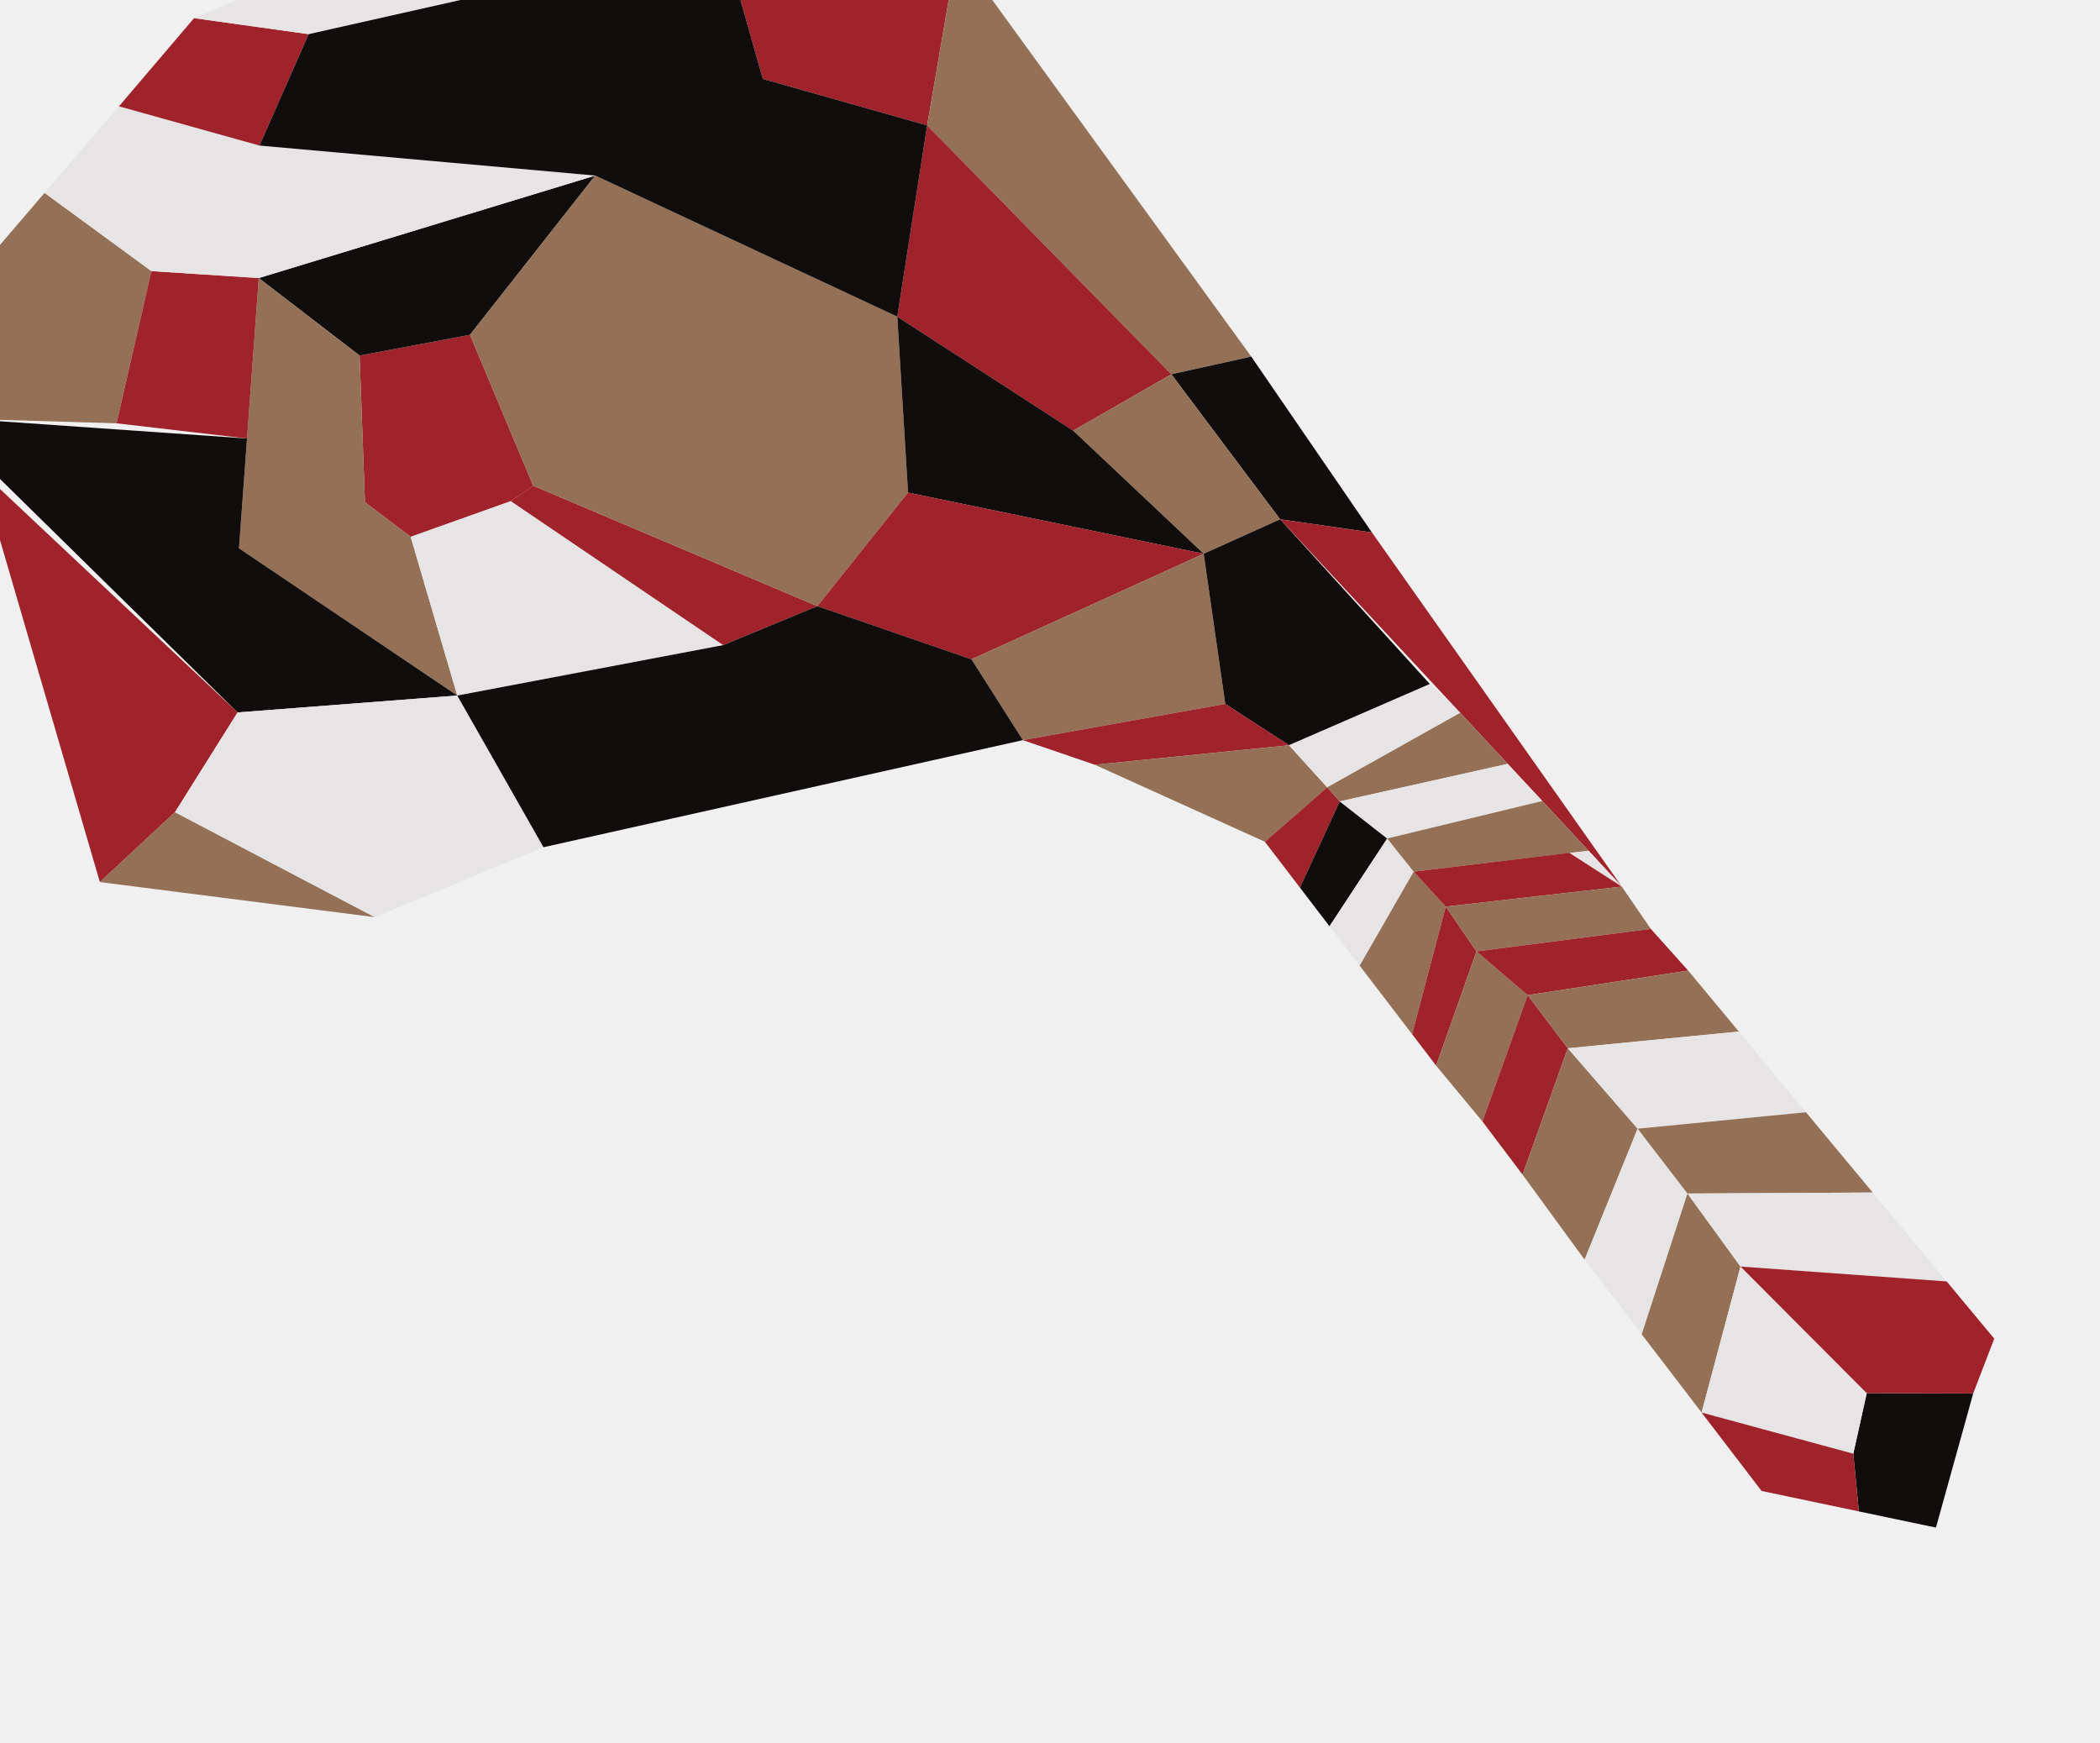
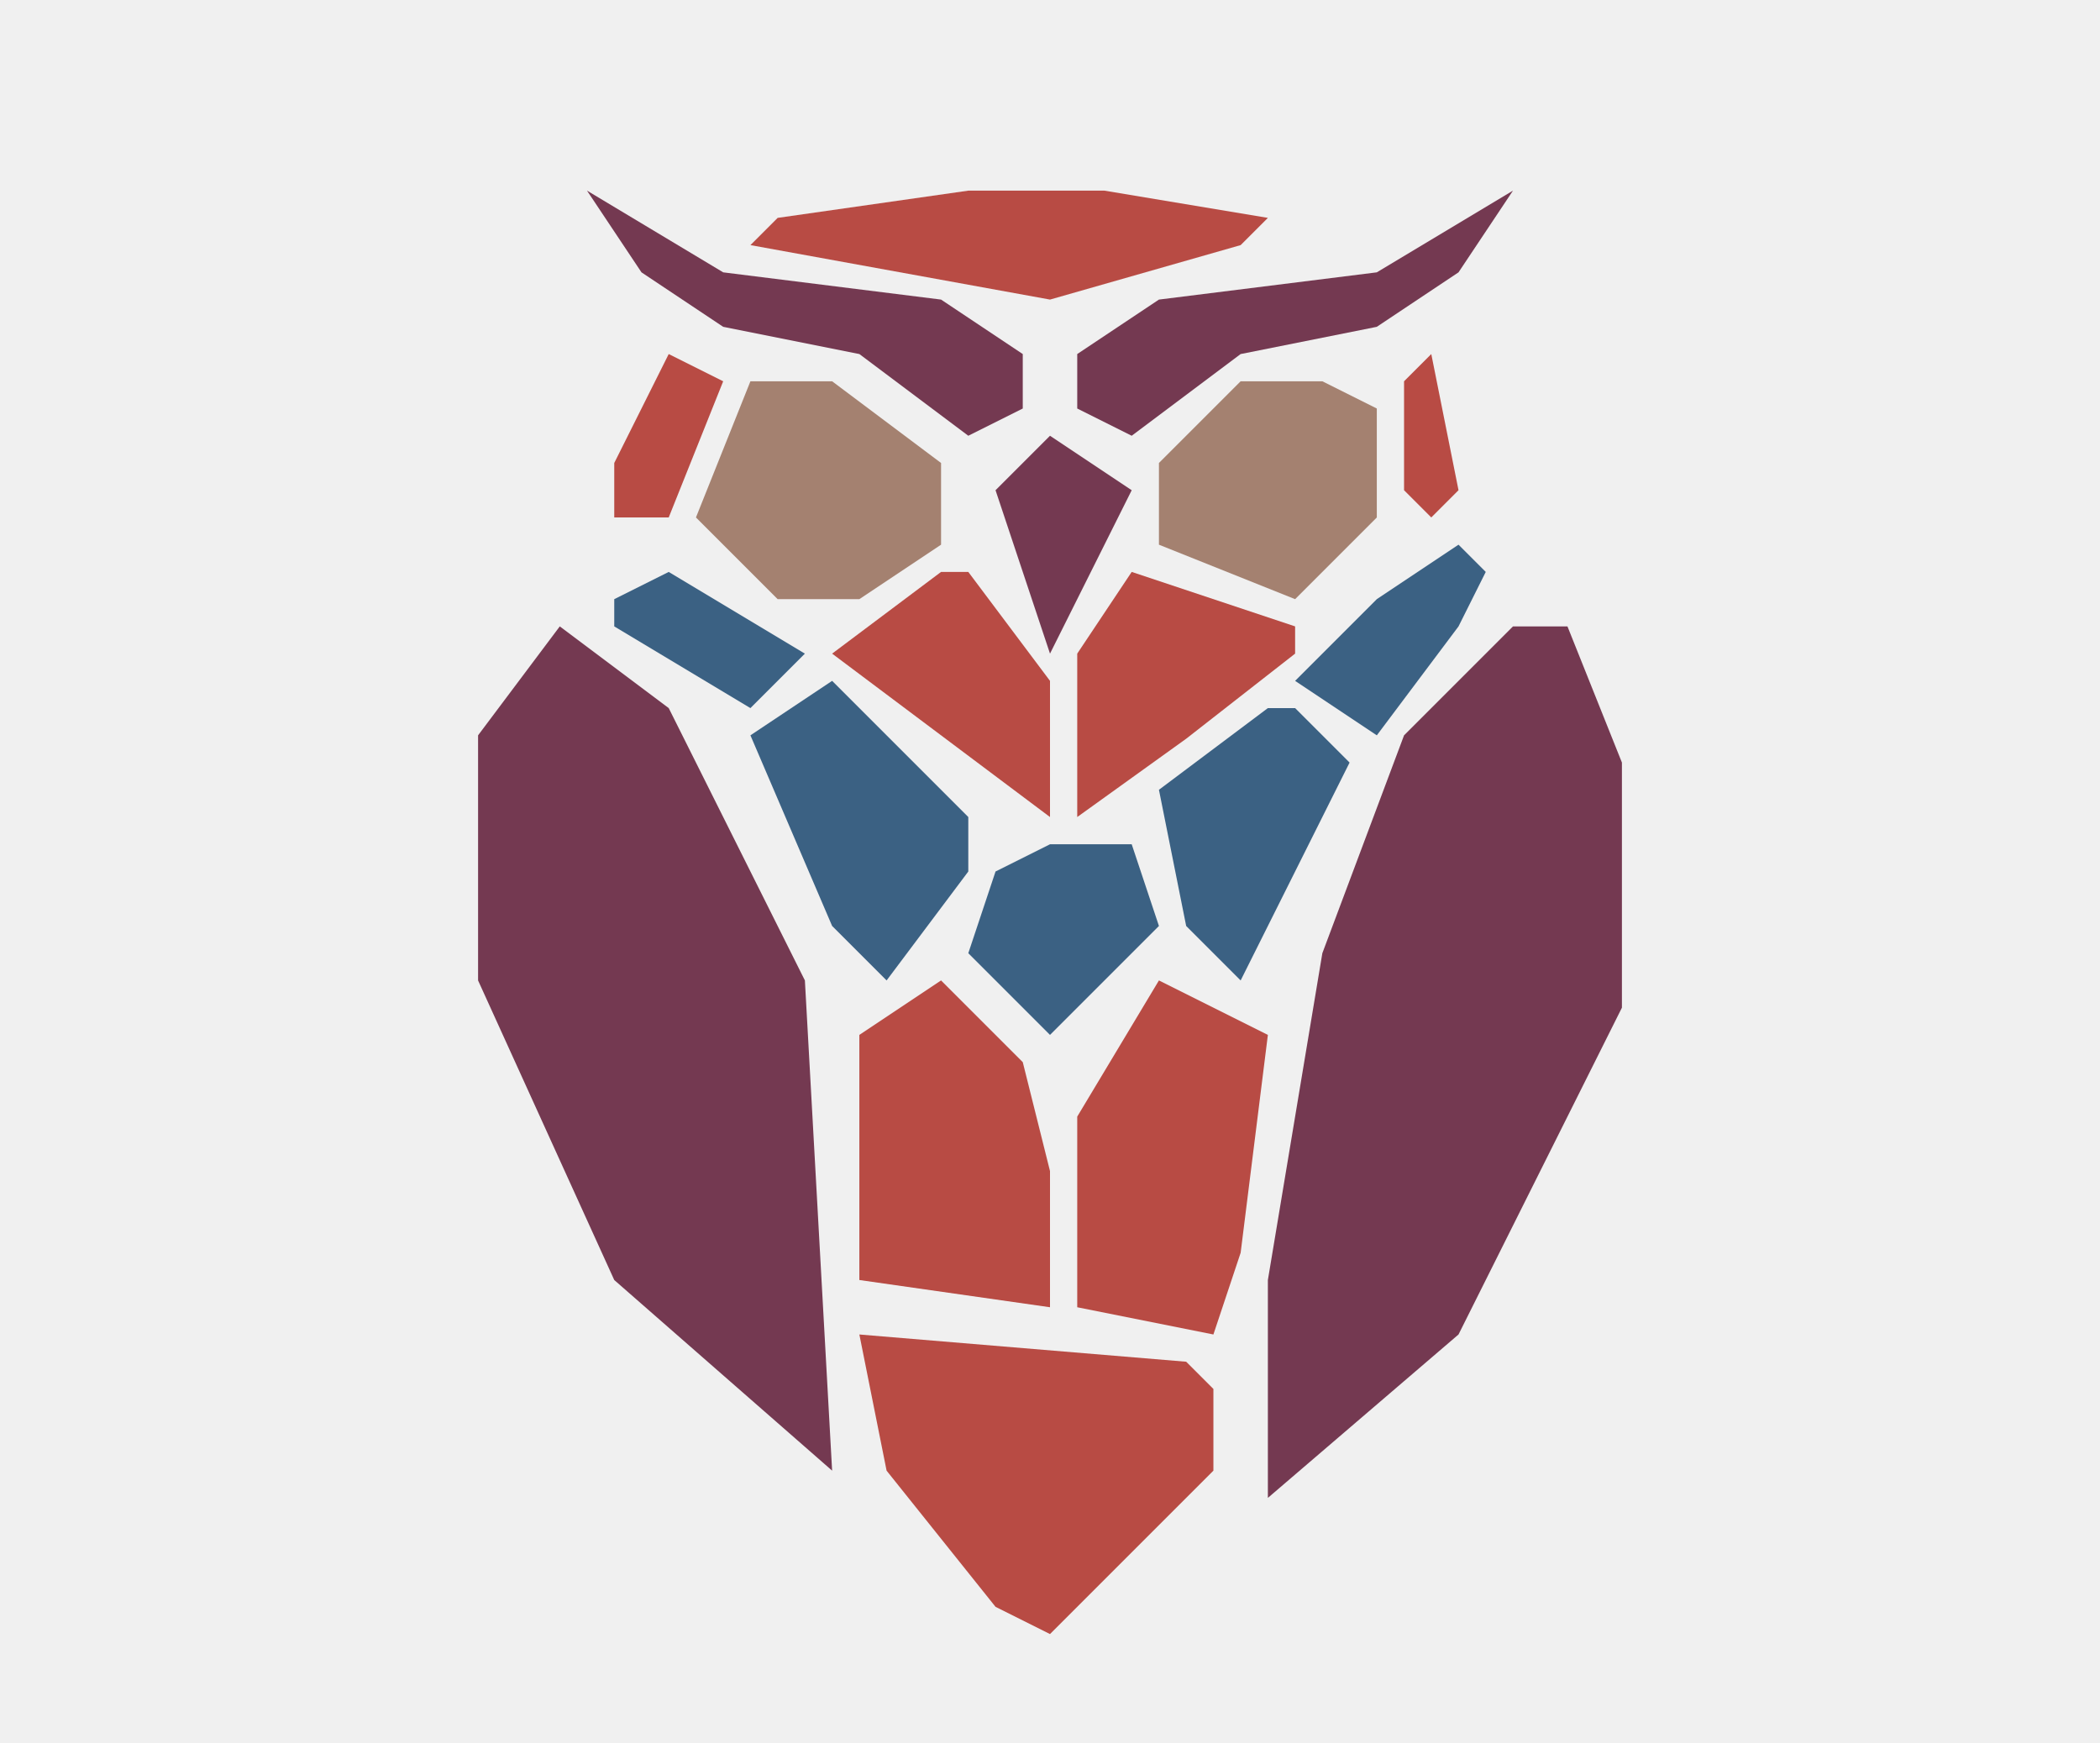
- <svg xmlns="http://www.w3.org/2000/svg" width="100" height="83" viewBox="0 0 100 83" fill="none">
-   <g clip-path="url(#clip0_32_114)">
-     <rect width="100" height="83" fill="none" />
-     <path d="M17.124 16.931L22.38 15.944L25.392 23.132L24.324 23.864L19.556 25.564L17.378 23.915L17.124 16.931Z" fill="#A0222A" />
-     <path d="M12.323 13.241L17.124 16.931L22.38 15.944L28.345 8.36L12.323 13.241Z" fill="#120D0D" />
-     <path d="M21.774 33.121L11.38 26.11L12.323 13.241L17.124 16.931L17.378 23.915L19.556 25.564L21.774 33.121Z" fill="#937056" />
-     <path d="M34.437 30.72L21.774 33.121L19.556 25.564L24.324 23.864L34.437 30.72Z" fill="#E7E4E5" />
-     <path d="M25.392 23.132L38.922 28.864L34.437 30.72L24.324 23.864L25.392 23.132Z" fill="#A0222A" />
-     <path d="M28.345 8.36L42.728 15.079L43.24 23.457L38.922 28.864L25.392 23.132L22.38 15.944L28.345 8.36Z" fill="#937056" />
-     <path d="M-3.059 15.239L2.122 9.184L7.209 12.909L5.551 20.157L-1.685 19.943L-3.059 15.239Z" fill="#937056" />
-     <path d="M11.763 20.882L12.323 13.241L7.209 12.909L5.551 20.157L11.763 20.882Z" fill="#A0222A" />
-     <path d="M5.665 5.063L12.357 6.932L28.345 8.36L12.323 13.241L7.209 12.909L2.122 9.184L5.665 5.063Z" fill="#E7E4E5" />
-     <path d="M9.241 0.864L14.699 1.626L12.357 6.932L5.665 5.063L9.241 0.864Z" fill="#A0222A" />
-     <path d="M28.042 -7.143L34.461 -2.82L14.699 1.626L9.241 0.864L28.042 -7.143Z" fill="#E7E4E5" />
-     <path d="M38.905 -7.79L45.572 -2.314L34.461 -2.82L28.042 -7.143L38.905 -7.79Z" fill="#937056" />
-     <path d="M44.15 5.972L36.324 3.759L34.461 -2.82L45.572 -2.314L44.15 5.972Z" fill="#A0222A" />
-     <path d="M59.584 16.981L55.779 17.823L44.15 5.972L45.572 -2.314L59.584 16.981Z" fill="#937056" />
-     <path d="M51.103 20.507L42.728 15.079L44.15 5.972L55.779 17.823L51.103 20.507Z" fill="#A0222A" />
-     <path d="M65.33 25.357L60.958 24.728L55.779 17.823L59.584 16.981L65.33 25.357Z" fill="#120D0D" />
-     <path d="M51.103 20.507L55.779 17.823L60.958 24.728L57.318 26.37L51.103 20.507Z" fill="#937056" />
-     <path d="M43.24 23.457L57.318 26.37L51.103 20.507L42.728 15.079L43.24 23.457Z" fill="#120D0D" />
-     <path d="M77.204 42.183L60.958 24.728L65.33 25.357L77.204 42.183Z" fill="#A0222A" />
-     <path d="M38.922 28.864L46.261 31.396L57.318 26.37L43.24 23.457L38.922 28.864Z" fill="#A0222A" />
-     <path d="M58.347 33.521L48.709 35.244L46.261 31.396L57.318 26.37L58.347 33.521Z" fill="#937056" />
-     <path d="M61.382 35.489L58.347 33.521L57.318 26.37L60.958 24.728L68.09 32.575L61.382 35.489Z" fill="#120D0D" />
-     <path d="M-1.19 21.639L-1.685 19.943L11.763 20.882L11.38 26.11L21.774 33.121L11.314 33.925L-1.19 21.639Z" fill="#120D0D" />
-     <path d="M8.333 38.676L4.756 42.004L-0.978 22.367L11.314 33.925L8.333 38.676Z" fill="#A0222A" />
-     <path d="M17.846 43.674L4.756 42.004L8.333 38.676L17.846 43.674Z" fill="#937056" />
-     <path d="M25.88 40.344L17.846 43.674L8.333 38.676L11.314 33.925L21.774 33.121L25.88 40.344Z" fill="#E7E4E5" />
-     <path d="M48.709 35.244L25.88 40.344L21.774 33.121L34.437 30.72L38.922 28.864L46.261 31.396L48.709 35.244Z" fill="#120D0D" />
-     <path d="M36.324 3.759L34.461 -2.82L14.699 1.626L12.357 6.932L28.345 8.36L42.728 15.079L44.15 5.972L36.324 3.759Z" fill="#120D0D" />
-     <path d="M48.709 35.244L58.347 33.521L61.382 35.489L52.131 36.416L48.709 35.244Z" fill="#A0222A" />
-     <path d="M63.199 37.492L60.232 40.084L52.131 36.416L61.382 35.489L63.199 37.492Z" fill="#937056" />
-     <path d="M69.535 33.943L63.199 37.492L61.382 35.489L68.09 32.575L69.535 33.943Z" fill="#E7E4E5" />
-     <path d="M63.799 38.161L61.902 42.267L60.232 40.084L63.199 37.492L63.799 38.161Z" fill="#A0222A" />
-     <path d="M71.796 36.374L63.799 38.161L63.199 37.492L69.535 33.943L71.796 36.374Z" fill="#937056" />
-     <path d="M66.059 39.928L63.31 44.108L61.902 42.267L63.799 38.161L66.059 39.928Z" fill="#120D0D" />
-     <path d="M73.442 38.143L66.059 39.928L63.799 38.161L71.796 36.374L73.442 38.143Z" fill="#E7E4E5" />
-     <path d="M64.746 45.984L67.318 41.509L66.059 39.928L63.31 44.108L64.746 45.984Z" fill="#E7E4E5" />
-     <path d="M75.65 40.513L67.318 41.509L66.059 39.928L73.442 38.143L75.65 40.513Z" fill="#937056" />
-     <path d="M68.846 43.172L67.243 49.247L64.746 45.984L67.318 41.509L68.846 43.172Z" fill="#937056" />
-     <path d="M77.227 42.218L74.731 40.613L75.65 40.513L77.227 42.218Z" fill="#E7E4E5" />
-     <path d="M68.846 43.172L67.318 41.509L74.731 40.613L77.227 42.218L68.846 43.172Z" fill="#A0222A" />
-     <path d="M70.309 45.305L68.388 50.744L67.243 49.247L68.846 43.172L70.309 45.305Z" fill="#A0222A" />
-     <path d="M78.611 44.235L70.309 45.305L68.846 43.172L77.227 42.218L78.611 44.235Z" fill="#937056" />
-     <path d="M72.747 47.387L70.593 53.404L68.388 50.744L70.309 45.305L72.747 47.387Z" fill="#937056" />
-     <path d="M80.388 46.218L72.747 47.387L70.309 45.305L78.611 44.235L80.388 46.218Z" fill="#A0222A" />
-     <path d="M74.657 49.917L72.503 55.935L70.593 53.404L72.747 47.387L74.657 49.917Z" fill="#A0222A" />
-     <path d="M82.802 49.122L74.657 49.917L72.747 47.387L80.388 46.218L82.802 49.122Z" fill="#937056" />
-     <path d="M77.983 53.747L75.457 59.983L72.503 55.935L74.657 49.917L77.983 53.747Z" fill="#937056" />
-     <path d="M85.998 52.964L77.983 53.747L74.657 49.917L82.802 49.122L85.998 52.964Z" fill="#E7E4E5" />
-     <path d="M80.356 56.835L78.177 63.539L75.457 59.983L77.983 53.747L80.356 56.835Z" fill="#E7E4E5" />
-     <path d="M89.178 56.788L80.356 56.835L77.983 53.747L85.998 52.964L89.178 56.788Z" fill="#937056" />
-     <path d="M82.881 60.312L81.028 67.264L78.177 63.539L80.356 56.835L82.881 60.312Z" fill="#937056" />
-     <path d="M92.698 61.02L82.881 60.312L80.356 56.835L89.178 56.788L92.698 61.02Z" fill="#E7E4E5" />
-     <path d="M92.188 72.743L93.962 66.355L88.892 66.341L88.252 69.224L88.518 71.972L92.188 72.743Z" fill="#120D0D" />
-     <path d="M82.881 60.312L88.892 66.341L88.252 69.224L81.028 67.264L82.881 60.312Z" fill="#E7E4E5" />
-     <path d="M93.962 66.355L88.892 66.341L82.881 60.312L92.698 61.02L94.964 63.746L93.962 66.355Z" fill="#A0222A" />
-     <path d="M81.028 67.264L83.885 70.998L88.518 71.972L88.252 69.224L81.028 67.264Z" fill="#A0222A" />
+ <svg xmlns="http://www.w3.org/2000/svg" x="0px" y="0px" width="100" height="83" viewBox="0,0,256,256" style="fill:#000000;">
+   <g fill="none" fill-rule="nonzero" stroke="none" stroke-width="1" stroke-linecap="butt" stroke-linejoin="miter" stroke-miterlimit="10" stroke-dasharray="" stroke-dashoffset="0" font-family="none" font-size="none" style="mix-blend-mode: normal">
+     <g transform="scale(4,4)">
+       <path d="M32,16l-2,2l2,6l3,-6z" fill="#743951" />
+       <path d="M21,14l-2,5l3,3h3l3,-2v-3l-4,-3z" fill="#a48170" />
+       <path d="M36,17l3,-3h3l2,1v4l-3,3l-5,-2z" fill="#a48170" />
+       <path d="M33,13l3,-2l8,-1l5,-3l-2,3l-3,2l-5,1l-4,3l-2,-1z" fill="#743951" />
+       <path d="M31,13l-3,-2l-8,-1l-5,-3l2,3l3,2l5,1l4,3l2,-1z" fill="#743951" />
+       <path d="M22,8l7,-1h5l6,1l-1,1l-7,2l-11,-2z" fill="#b84b44" />
+       <path d="M28,21l-4,3l8,6v-5l-3,-4z" fill="#b84b44" />
+       <path d="M35,21l-2,3v6l4,-2.875l4,-3.125v-1z" fill="#b84b44" />
+       <path d="M14,23l-3,4v9l5,11l8,7l-1,-18l-5,-10z" fill="#743951" />
+       <path d="M49,23l-4,4l-3,8l-2,12v8l7,-6l6,-12v-9l-2,-5z" fill="#743951" />
+       <path d="M16,22l2,-1l5,3l-2,2l-5,-3z" fill="#3b6183" />
+       <path d="M24,25l-3,2l3,7l2,2l3,-4v-2z" fill="#3b6183" />
+       <path d="M47,20l1,1l-1,2l-3,4l-3,-2l3,-3z" fill="#3b6183" />
+       <path d="M40,26l-4,3l1,5l2,2l4,-8l-2,-2z" fill="#3b6183" />
+       <path d="M30,32l-1,3l3,3l4,-4l-1,-3h-3z" fill="#3b6183" />
+       <path d="M28,36l3,3l1,4v5l-7,-1v-9z" fill="#b84b44" />
+       <path d="M36,36l-3,5v7l5,1l1,-3l1,-8z" fill="#b84b44" />
+       <path d="M25,49l1,5l4,5l2,1l6,-6v-3l-1,-1z" fill="#b84b44" />
+       <path d="M18,13l-2,4v2h2l2,-5z" fill="#b84b44" />
+       <path d="M45,14l1,-1l1,5l-1,1l-1,-1z" fill="#b84b44" />
+     </g>
  </g>
-   <defs>
-     <clipPath id="clip0_32_114">
-       <rect width="100" height="83" fill="white" />
-     </clipPath>
-   </defs>
</svg>
